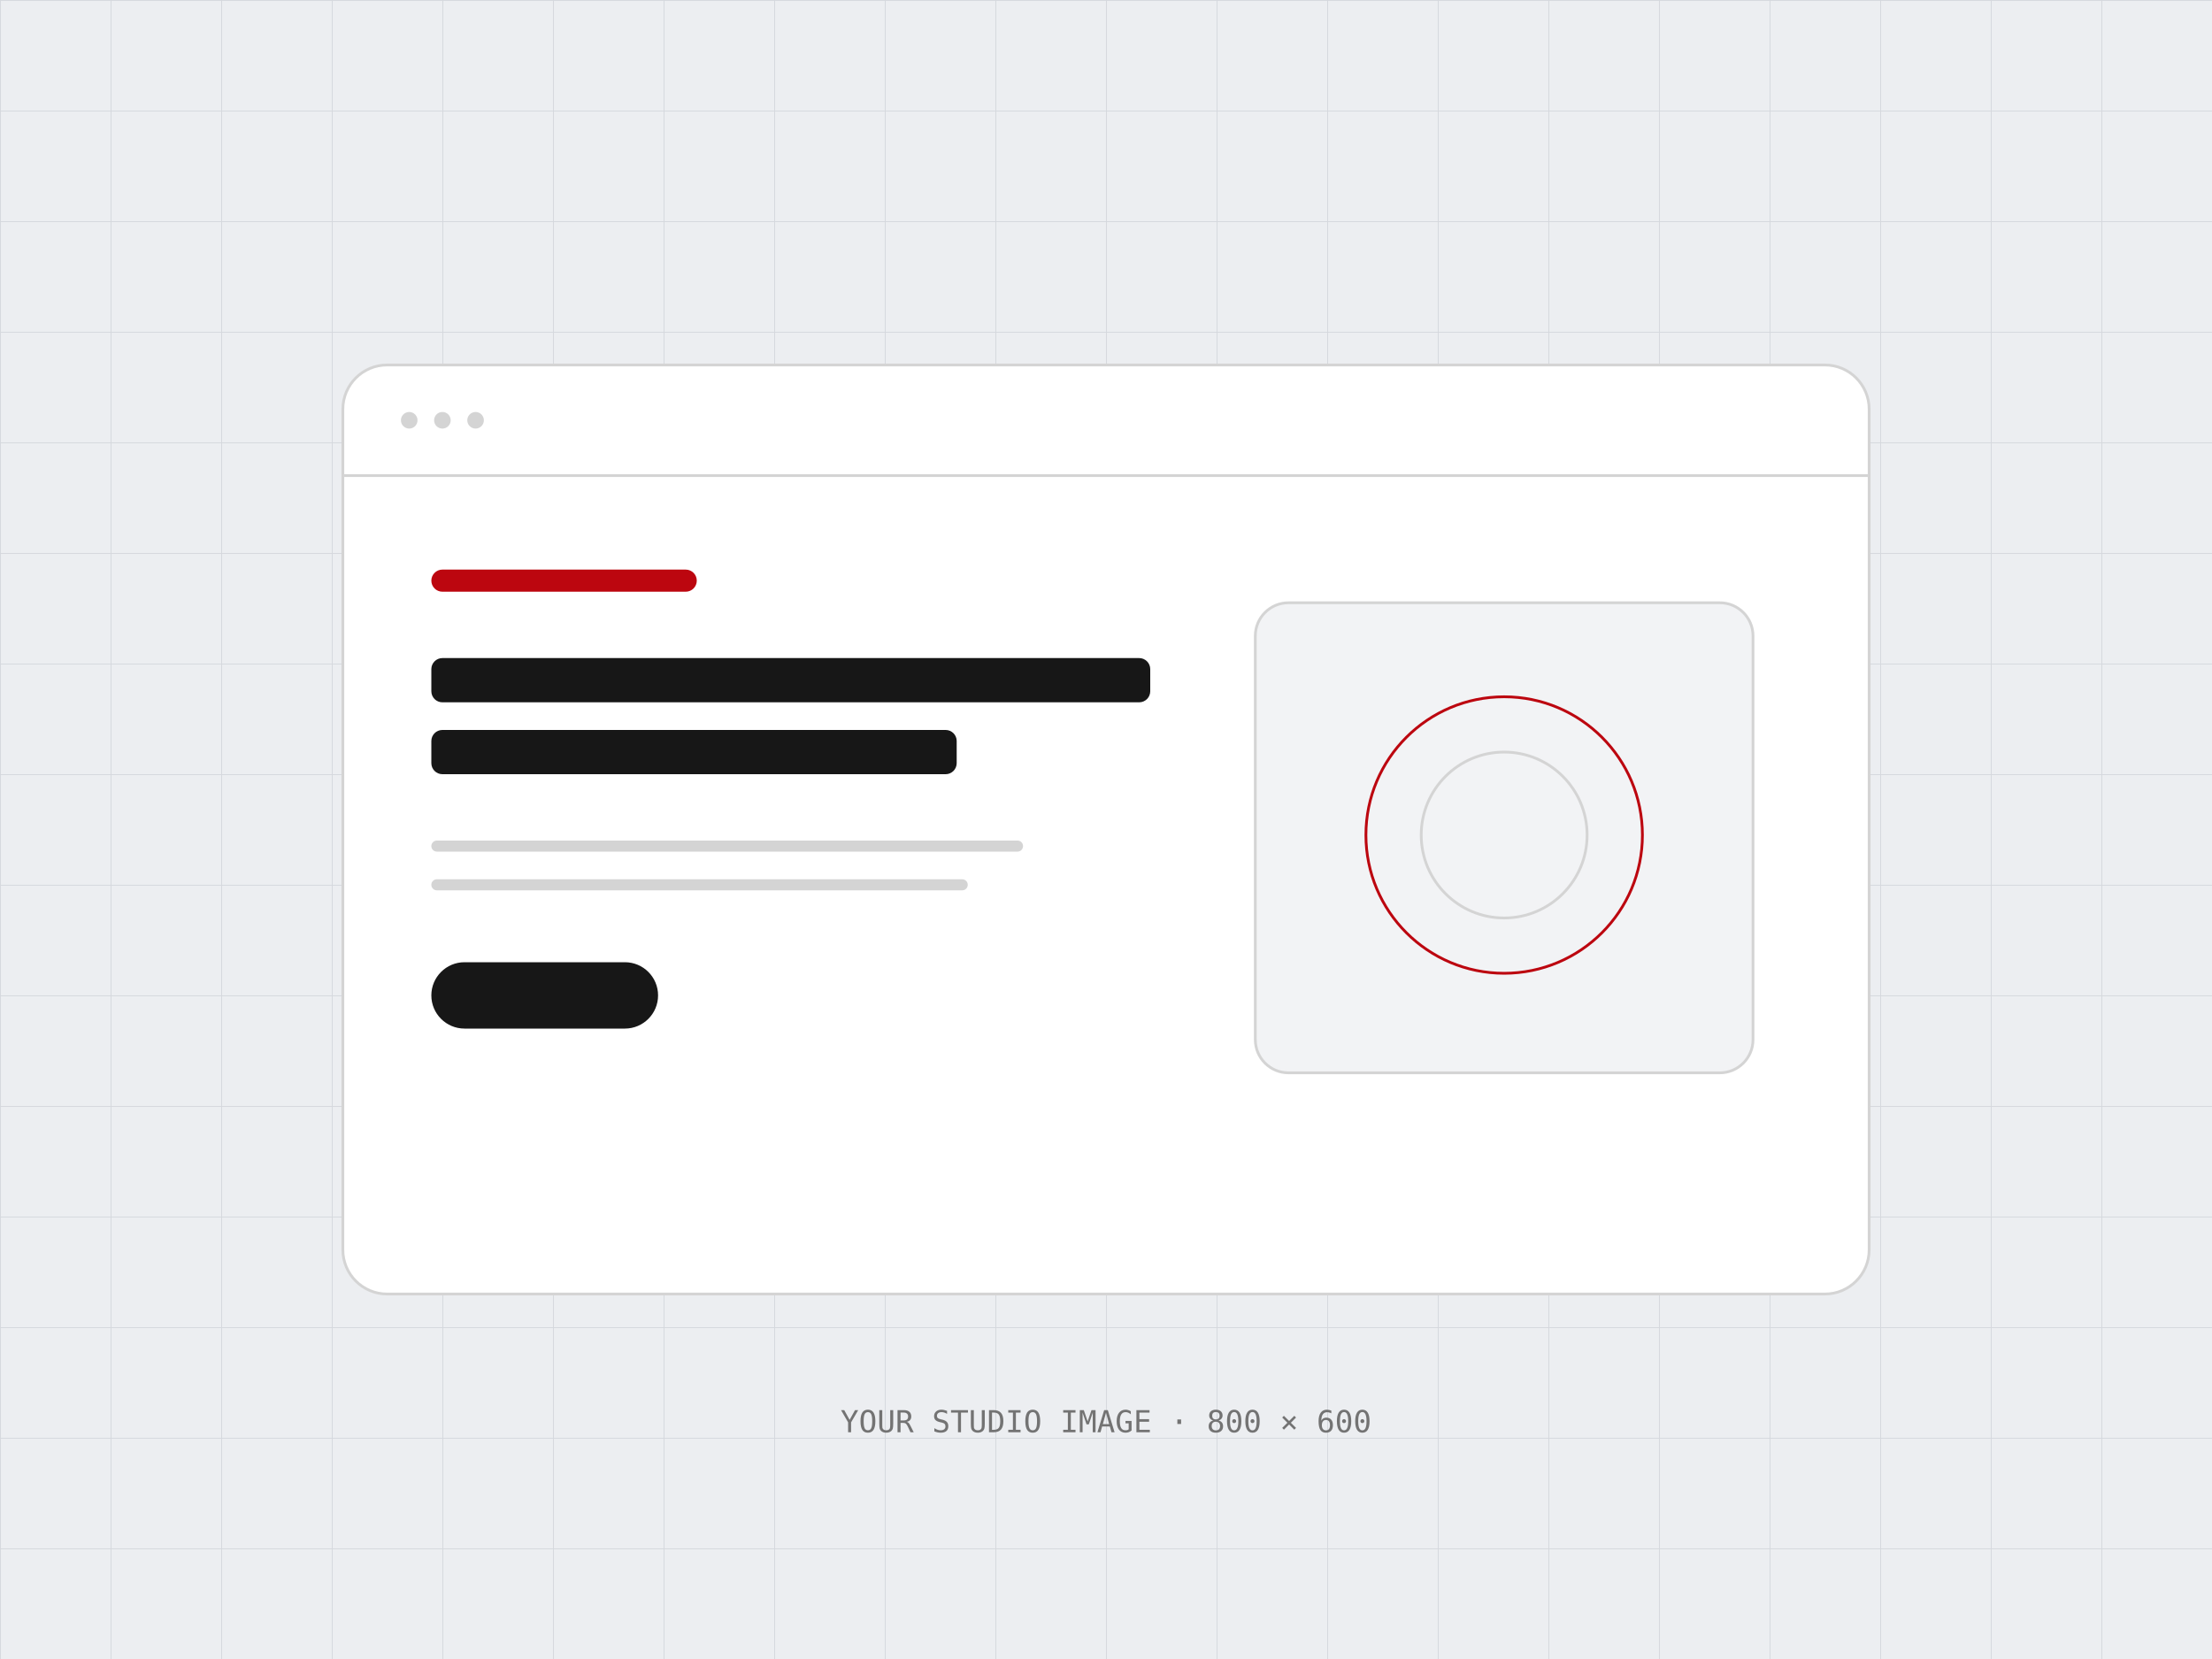
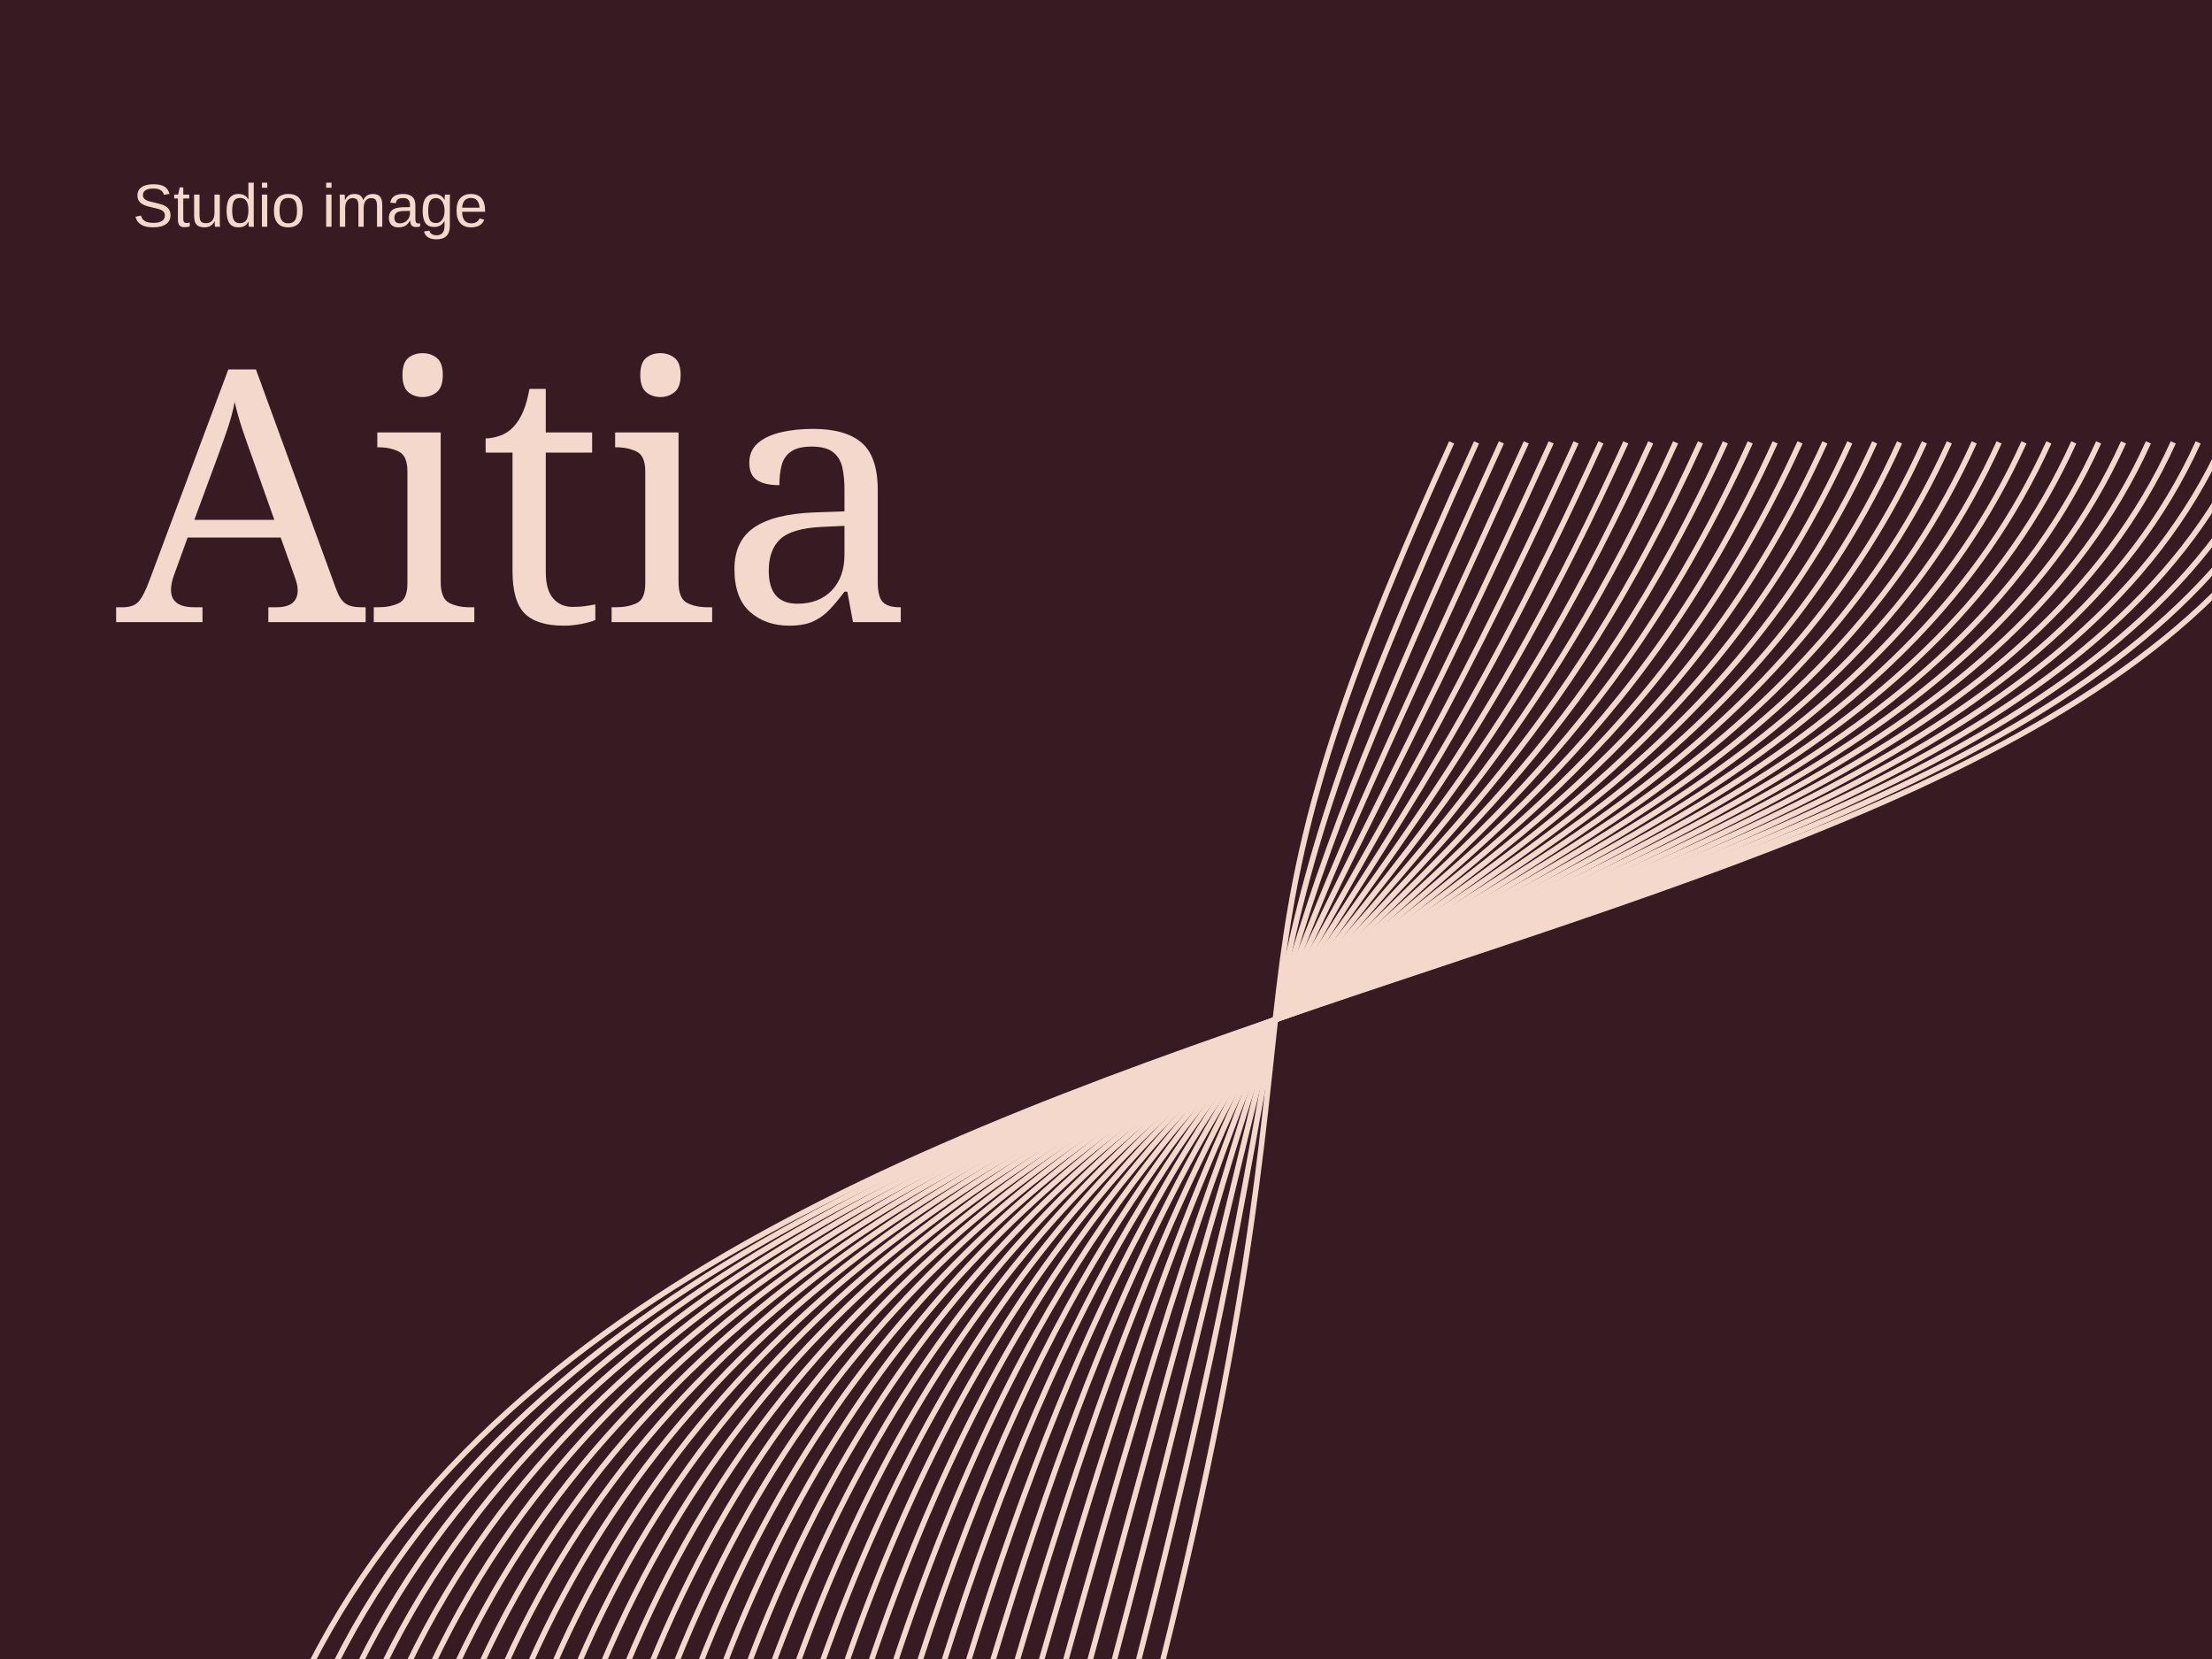
<svg xmlns="http://www.w3.org/2000/svg" width="800" height="600" viewBox="0 0 800 600">
-   <rect width="800" height="600" fill="#eceef1" />
-   <defs>
-     <pattern id="g" width="40" height="40" patternUnits="userSpaceOnUse">
-       <path d="M40 0H0V40" fill="none" stroke="#d5d8dd" stroke-width=".6" />
-     </pattern>
-   </defs>
-   <rect width="800" height="600" fill="url(#g)" />
-   <rect x="124" y="132" width="552" height="336" rx="16" fill="#fff" stroke="#d4d4d4" />
-   <path d="M124 172h552" stroke="#d4d4d4" />
-   <g fill="#d4d4d4">
-     <circle cx="148" cy="152" r="3" />
-     <circle cx="160" cy="152" r="3" />
-     <circle cx="172" cy="152" r="3" />
-   </g>
-   <rect x="156" y="206" width="96" height="8" rx="4" fill="#bc060f" />
-   <rect x="156" y="238" width="260" height="16" rx="4" fill="#171717" />
-   <rect x="156" y="264" width="190" height="16" rx="4" fill="#171717" />
-   <rect x="156" y="304" width="214" height="4" rx="2" fill="#d4d4d4" />
-   <rect x="156" y="318" width="194" height="4" rx="2" fill="#d4d4d4" />
-   <rect x="156" y="348" width="82" height="24" rx="12" fill="#171717" />
-   <rect x="454" y="218" width="180" height="170" rx="12" fill="#f2f3f5" stroke="#d4d4d4" />
-   <circle cx="544" cy="302" r="50" fill="none" stroke="#bc060f" />
-   <circle cx="544" cy="302" r="30" fill="none" stroke="#d4d4d4" />
-   <text x="400" y="518" text-anchor="middle" fill="#737373" font-family="monospace" font-size="11">YOUR STUDIO IMAGE · 800 × 600</text>
+   <rect width="800" height="600" fill="#381b22" />
+   <path d="M90 660 C180 330 740 380 840 160" fill="none" stroke="#f4d8cc" stroke-width="2" />
+   <path d="M99 660 C189 330 731 380 831 160" fill="none" stroke="#f4d8cc" stroke-width="2" />
+   <path d="M108 660 C198 330 722 380 822 160" fill="none" stroke="#f4d8cc" stroke-width="2" />
+   <path d="M117 660 C207 330 713 380 813 160" fill="none" stroke="#f4d8cc" stroke-width="2" />
+   <path d="M126 660 C216 330 704 380 804 160" fill="none" stroke="#f4d8cc" stroke-width="2" />
+   <path d="M135 660 C225 330 695 380 795 160" fill="none" stroke="#f4d8cc" stroke-width="2" />
+   <path d="M144 660 C234 330 686 380 786 160" fill="none" stroke="#f4d8cc" stroke-width="2" />
+   <path d="M153 660 C243 330 677 380 777 160" fill="none" stroke="#f4d8cc" stroke-width="2" />
+   <path d="M162 660 C252 330 668 380 768 160" fill="none" stroke="#f4d8cc" stroke-width="2" />
+   <path d="M171 660 C261 330 659 380 759 160" fill="none" stroke="#f4d8cc" stroke-width="2" />
+   <path d="M180 660 C270 330 650 380 750 160" fill="none" stroke="#f4d8cc" stroke-width="2" />
+   <path d="M189 660 C279 330 641 380 741 160" fill="none" stroke="#f4d8cc" stroke-width="2" />
+   <path d="M198 660 C288 330 632 380 732 160" fill="none" stroke="#f4d8cc" stroke-width="2" />
+   <path d="M207 660 C297 330 623 380 723 160" fill="none" stroke="#f4d8cc" stroke-width="2" />
+   <path d="M216 660 C306 330 614 380 714 160" fill="none" stroke="#f4d8cc" stroke-width="2" />
+   <path d="M225 660 C315 330 605 380 705 160" fill="none" stroke="#f4d8cc" stroke-width="2" />
+   <path d="M234 660 C324 330 596 380 696 160" fill="none" stroke="#f4d8cc" stroke-width="2" />
+   <path d="M243 660 C333 330 587 380 687 160" fill="none" stroke="#f4d8cc" stroke-width="2" />
+   <path d="M252 660 C342 330 578 380 678 160" fill="none" stroke="#f4d8cc" stroke-width="2" />
+   <path d="M261 660 C351 330 569 380 669 160" fill="none" stroke="#f4d8cc" stroke-width="2" />
+   <path d="M270 660 C360 330 560 380 660 160" fill="none" stroke="#f4d8cc" stroke-width="2" />
+   <path d="M279 660 C369 330 551 380 651 160" fill="none" stroke="#f4d8cc" stroke-width="2" />
+   <path d="M288 660 C378 330 542 380 642 160" fill="none" stroke="#f4d8cc" stroke-width="2" />
+   <path d="M297 660 C387 330 533 380 633 160" fill="none" stroke="#f4d8cc" stroke-width="2" />
+   <path d="M306 660 C396 330 524 380 624 160" fill="none" stroke="#f4d8cc" stroke-width="2" />
+   <path d="M315 660 C405 330 515 380 615 160" fill="none" stroke="#f4d8cc" stroke-width="2" />
+   <path d="M324 660 C414 330 506 380 606 160" fill="none" stroke="#f4d8cc" stroke-width="2" />
+   <path d="M333 660 C423 330 497 380 597 160" fill="none" stroke="#f4d8cc" stroke-width="2" />
+   <path d="M342 660 C432 330 488 380 588 160" fill="none" stroke="#f4d8cc" stroke-width="2" />
+   <path d="M351 660 C441 330 479 380 579 160" fill="none" stroke="#f4d8cc" stroke-width="2" />
+   <path d="M360 660 C450 330 470 380 570 160" fill="none" stroke="#f4d8cc" stroke-width="2" />
+   <path d="M369 660 C459 330 461 380 561 160" fill="none" stroke="#f4d8cc" stroke-width="2" />
+   <path d="M378 660 C468 330 452 380 552 160" fill="none" stroke="#f4d8cc" stroke-width="2" />
+   <path d="M387 660 C477 330 443 380 543 160" fill="none" stroke="#f4d8cc" stroke-width="2" />
+   <path d="M396 660 C486 330 434 380 534 160" fill="none" stroke="#f4d8cc" stroke-width="2" />
+   <path d="M405 660 C495 330 425 380 525 160" fill="none" stroke="#f4d8cc" stroke-width="2" />
+   <text x="48" y="82" font-family="Arial,sans-serif" font-size="22" fill="#f4d8cc">Studio image</text>
+   <text x="42" y="225" font-family="Georgia,serif" font-size="128" fill="#f4d8cc">Aitia</text>
</svg>
